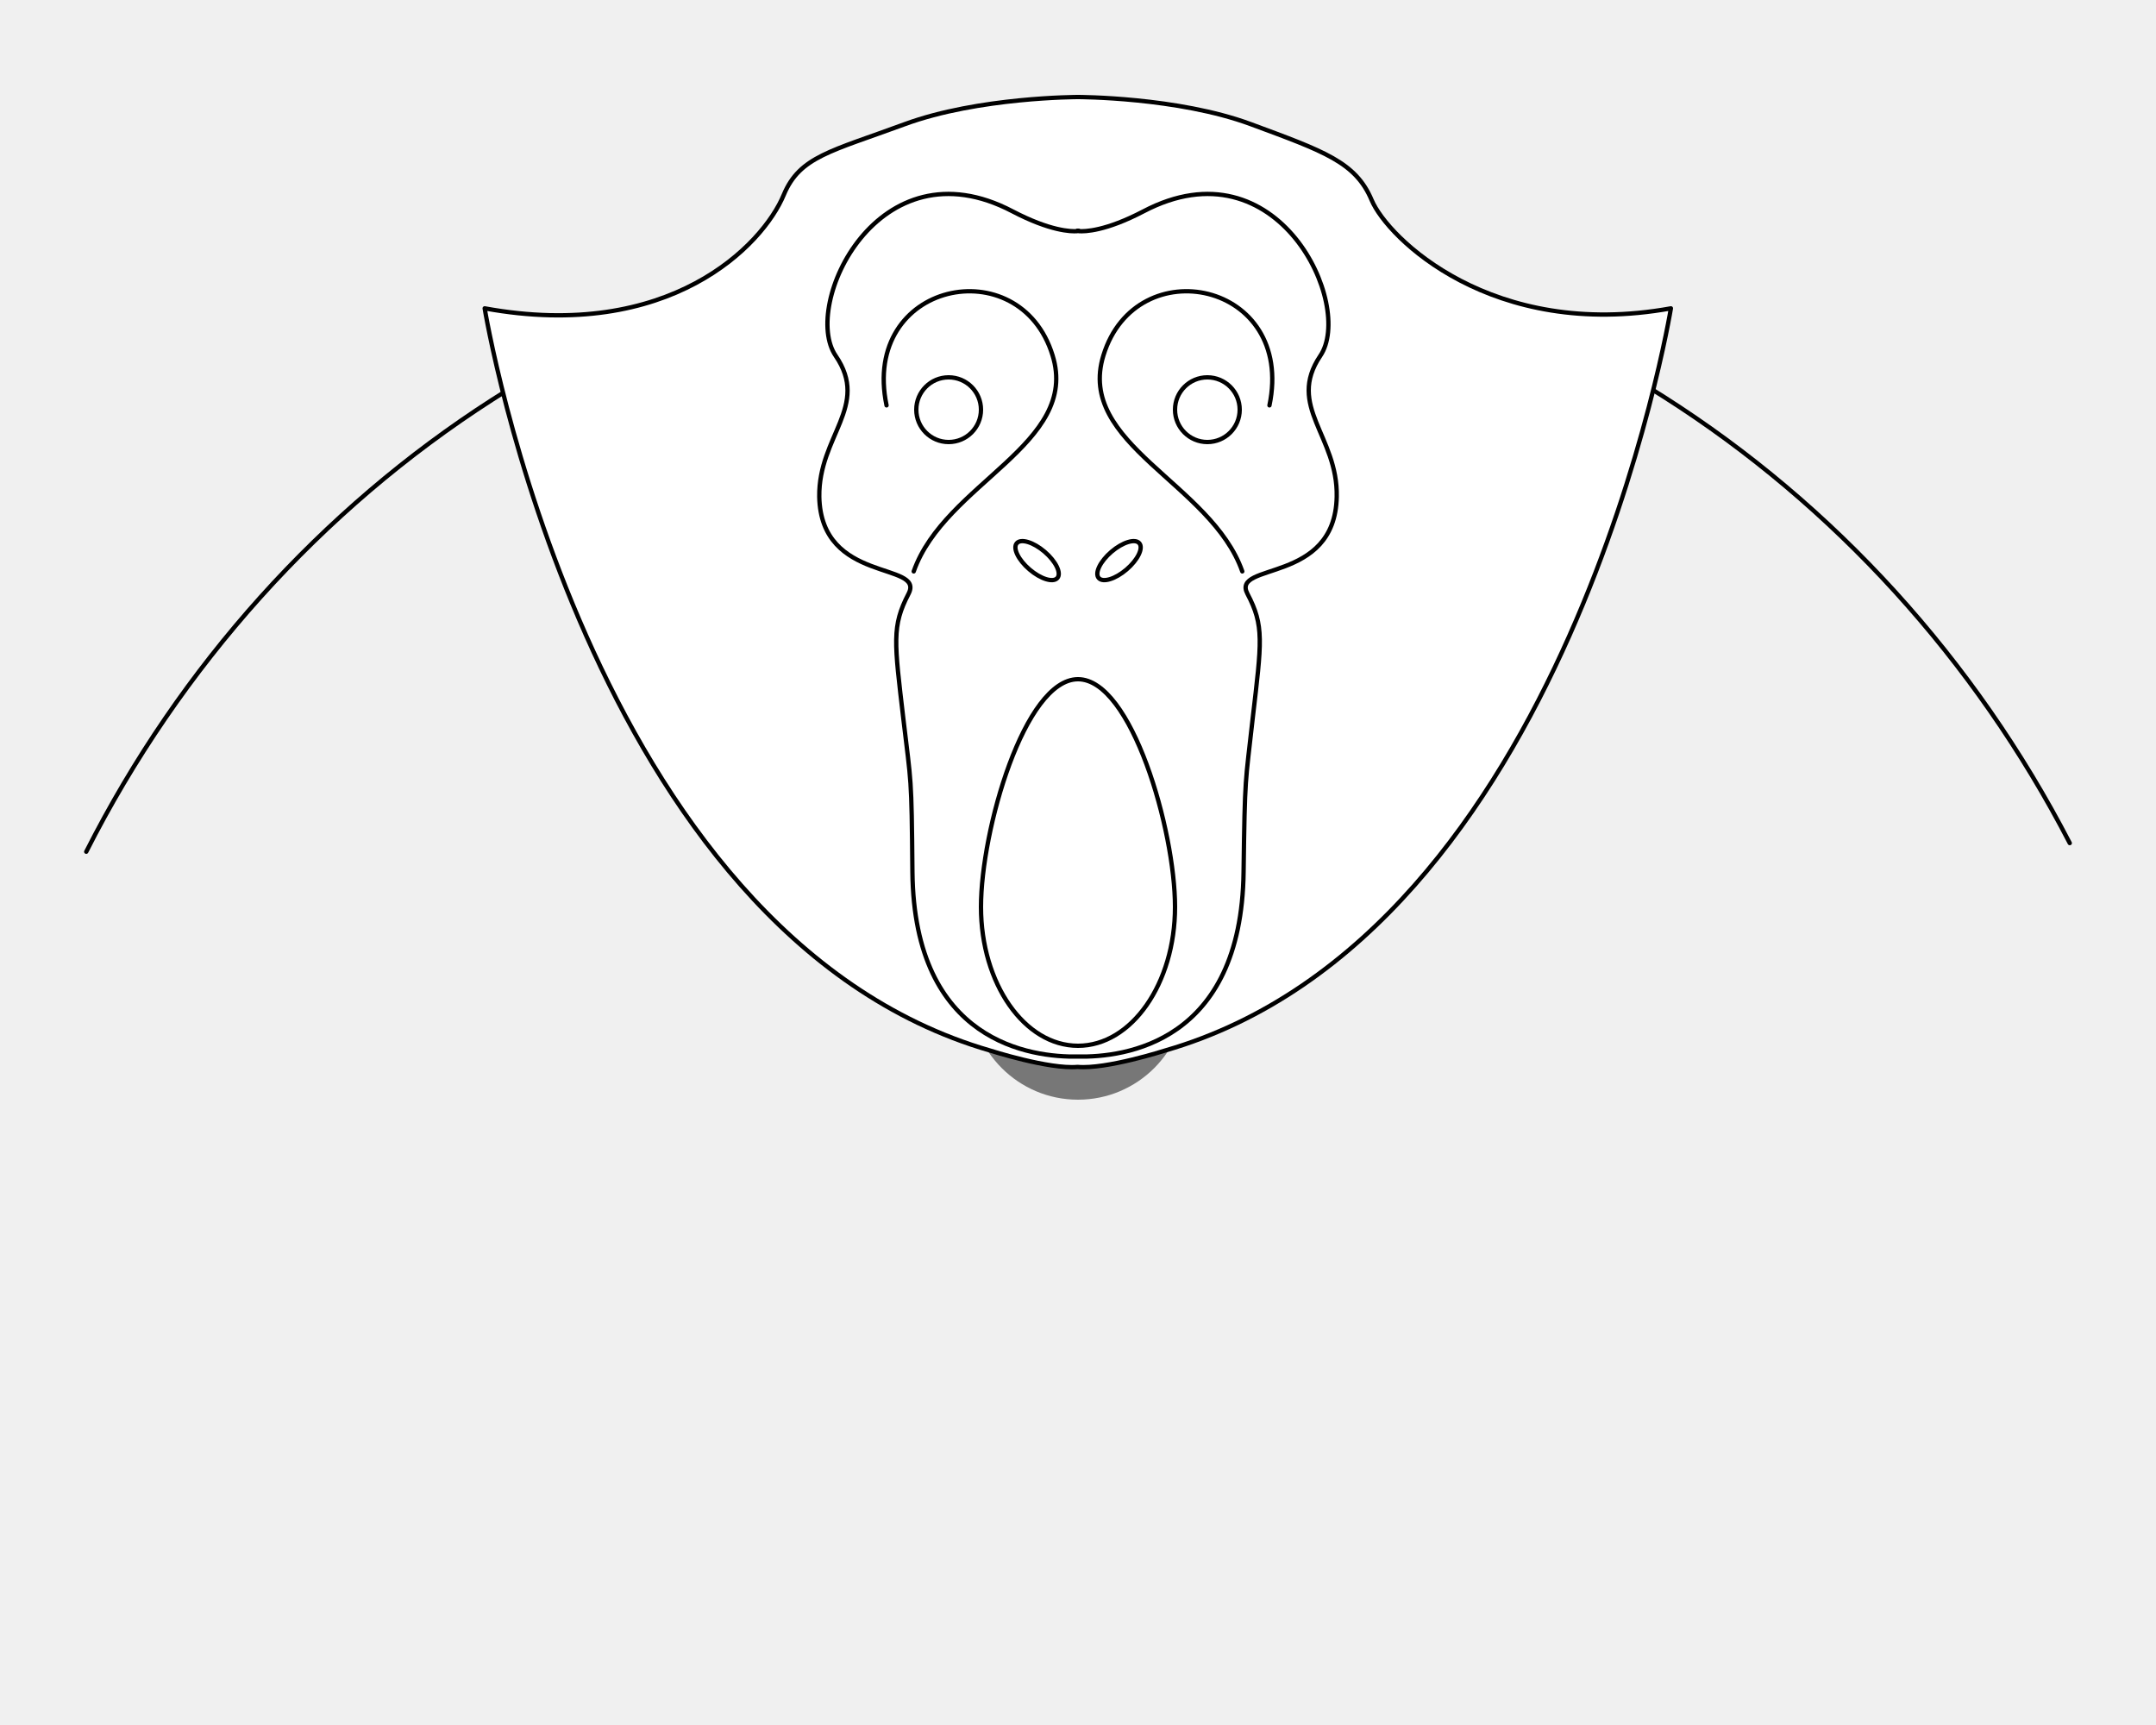
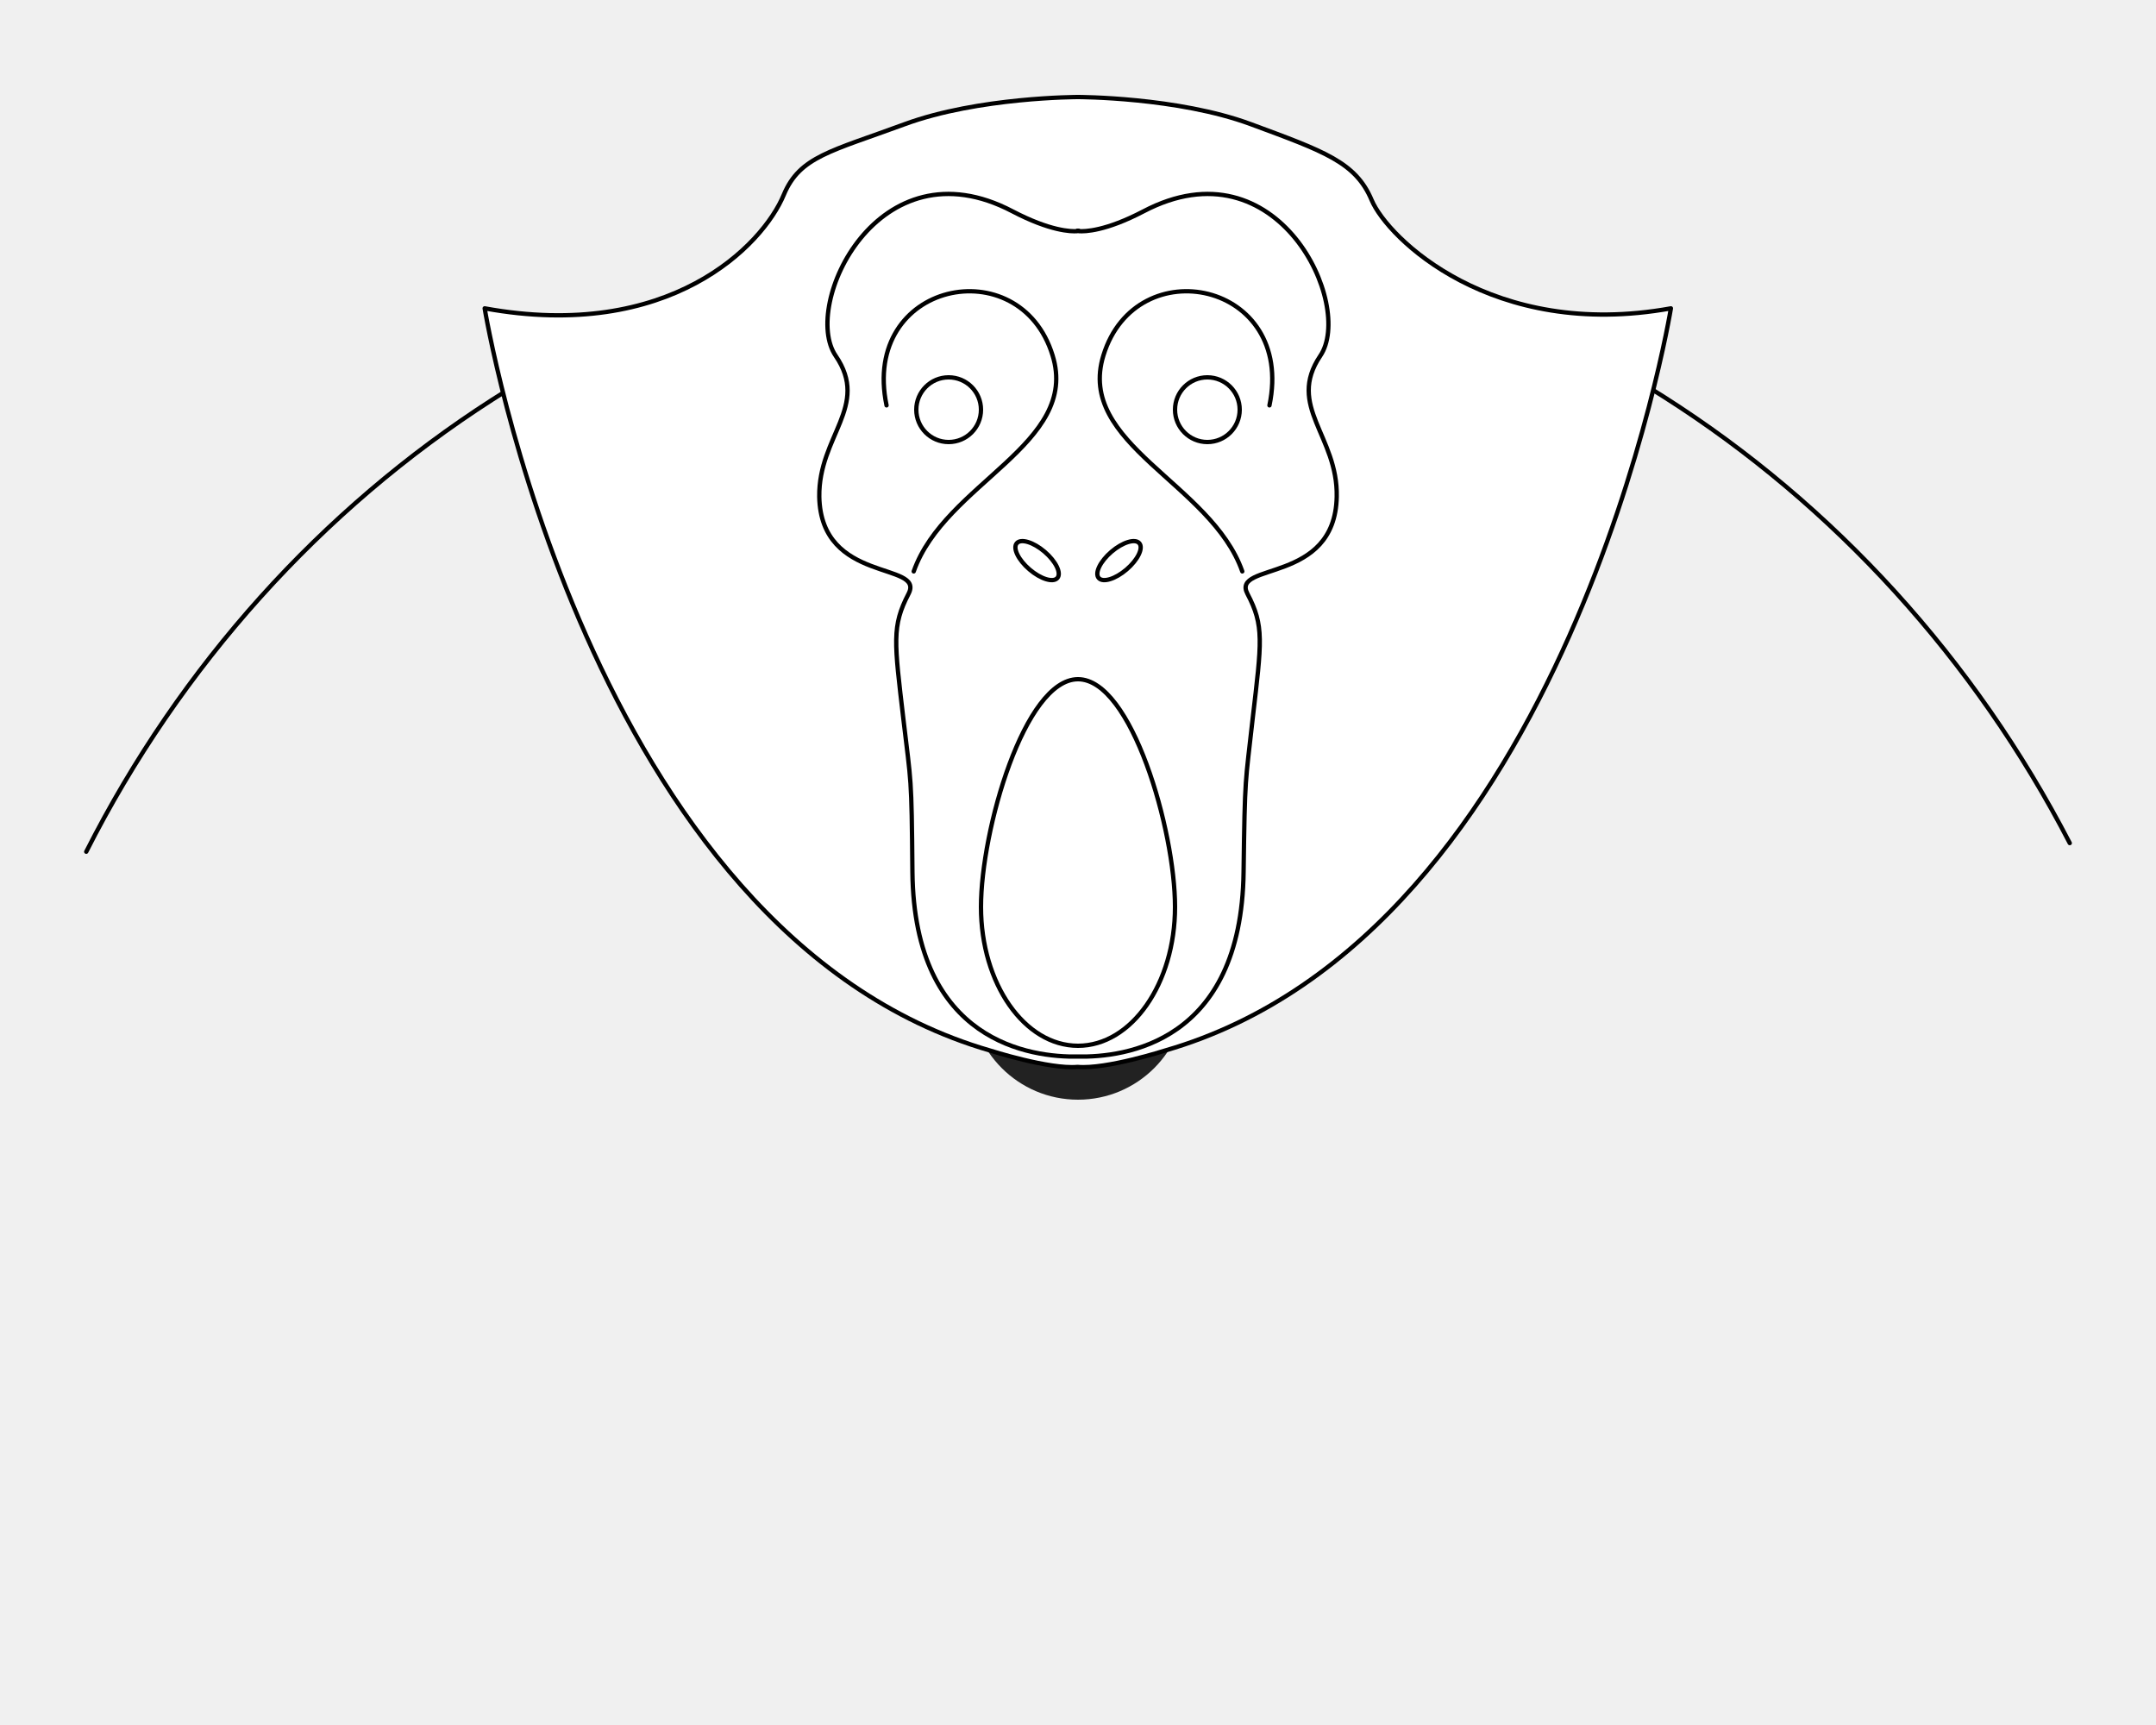
<svg xmlns="http://www.w3.org/2000/svg" version="1.1" id="Capa_2" x="0px" y="0px" viewBox="0 0 500 400" style="enable-background: new 0 0 500 400;" xml:space="preserve">
  <style type="text/css">
        .bordes {
            fill: none;
            stroke: #000000;
            stroke-linecap: round;
            stroke-linejoin: round;
            stroke-miterlimit: 10;
        }
        .llenos {
            fill: #ffffff;
            stroke: #000000;
            stroke-linecap: round;
            stroke-linejoin: round;
            stroke-miterlimit: 10;
        }

        @keyframes infla {
            0% {
                transform: scale(1);
            }
            100% {
                transform: scale(3);
            }
        }

        @keyframes mueve {
            0% {
                transform: translate(0, 20px);
            }
            100% {
                transform: translate(0, 0);
            }
        }

        #saco {
            transform-origin: center center;
            animation: infla 2s infinite alternate;
        }

        #hombros {
            transform-origin: center center;
            animation: mueve 2s infinite alternate;
        }

    </style>
-   <circle id="saco" fill="#777777" cx="250" cy="230" r="25" />
+   <circle id="saco" fill="#222222" cx="250" cy="230" r="25" />
  <path id="hombros" class="bordes" d="M20,197.5c43.7-86.2,130.6-145,230.5-145c99.2,0,185.4,57.8,229.5,143" />
  <path id="cabeza" class="llenos" d="M387.5,71.5c-41.4,7.5-65.7-16.3-69.4-25.1c-3.7-8.8-11-11.3-28-17.6S250,22.5,250,22.5     s-23.1,0-40.2,6.3s-24.3,7.5-28,16.3c-4.9,11.9-26.7,34.2-69.4,26.4c0,0,23.7,145,117.2,172.1c0,0,13.7,4.4,20.3,3.8     c6.6,0.6,20.3-3.8,20.3-3.8C363.8,216.6,387.5,71.5,387.5,71.5z" />
  <path id="cara" class="llenos" d="M310,115.2c0.3-14.1-11.7-21-3.8-32.7c7.9-11.7-9.8-49.9-41-33.5c-8.8,4.6-13.6,4.7-15,4.6l0-0.1     c0,0-0.1,0-0.2,0c-0.1,0-0.2,0-0.2,0l0,0.1c-1.4,0.1-6.2,0-15-4.6c-31.2-16.4-49,21.8-41,33.5s-4,18.6-3.8,32.7     c0.4,20.2,24.6,15,20.7,22.5s-3.3,11.1-1.2,29c1.8,15.3,1.9,12.7,2.1,35.5c0.4,39.6,27.6,43,38.4,42.8c10.7,0.2,37.9-3.1,38.4-42.8     c0.3-22.8,0.4-20.2,2.1-35.5c2.1-18,2.7-21.6-1.2-29C285.4,130.3,309.6,135.5,310,115.2z" />
  <path id="boca" class="llenos" d="M272.5,210.3c0,17.8-10.1,32.2-22.5,32.2c-12.4,0-22.5-14.4-22.5-32.2s10.1-52.8,22.5-52.8     C262.4,157.5,272.5,192.5,272.5,210.3z" />
  <ellipse id="fosa-nasal-izquierda" transform="matrix(0.6501 -0.7599 0.7599 0.6501 -14.6258 228.2398)" class="llenos" cx="240.5" cy="130" rx="2.7" ry="6.2" />
  <ellipse id="fosa-nasal-izquierda_1_" transform="matrix(0.7599 -0.6501 0.6501 0.7599 -22.1963 199.9104)" class="llenos" cx="259.5" cy="130" rx="6.2" ry="2.7" />
  <circle id="ojo-izquierdo" class="llenos" cx="220" cy="95" r="7.5" />
  <circle id="ojo-derecho" class="llenos" cx="280" cy="95" r="7.5" />
  <path id="contorno-ojo-derecho" class="bordes" d="M288.1,132.5c-7.2-20.5-38.6-29.5-32.2-50.1c7.6-24.7,44.5-17.1,38.5,11.6" />
  <path id="contorno-ojo-izquierdo" class="bordes" d="M211.9,132.5c7.2-20.5,38.6-29.5,32.2-50.1c-7.6-24.7-44.5-17.1-38.5,11.6" />
</svg>
